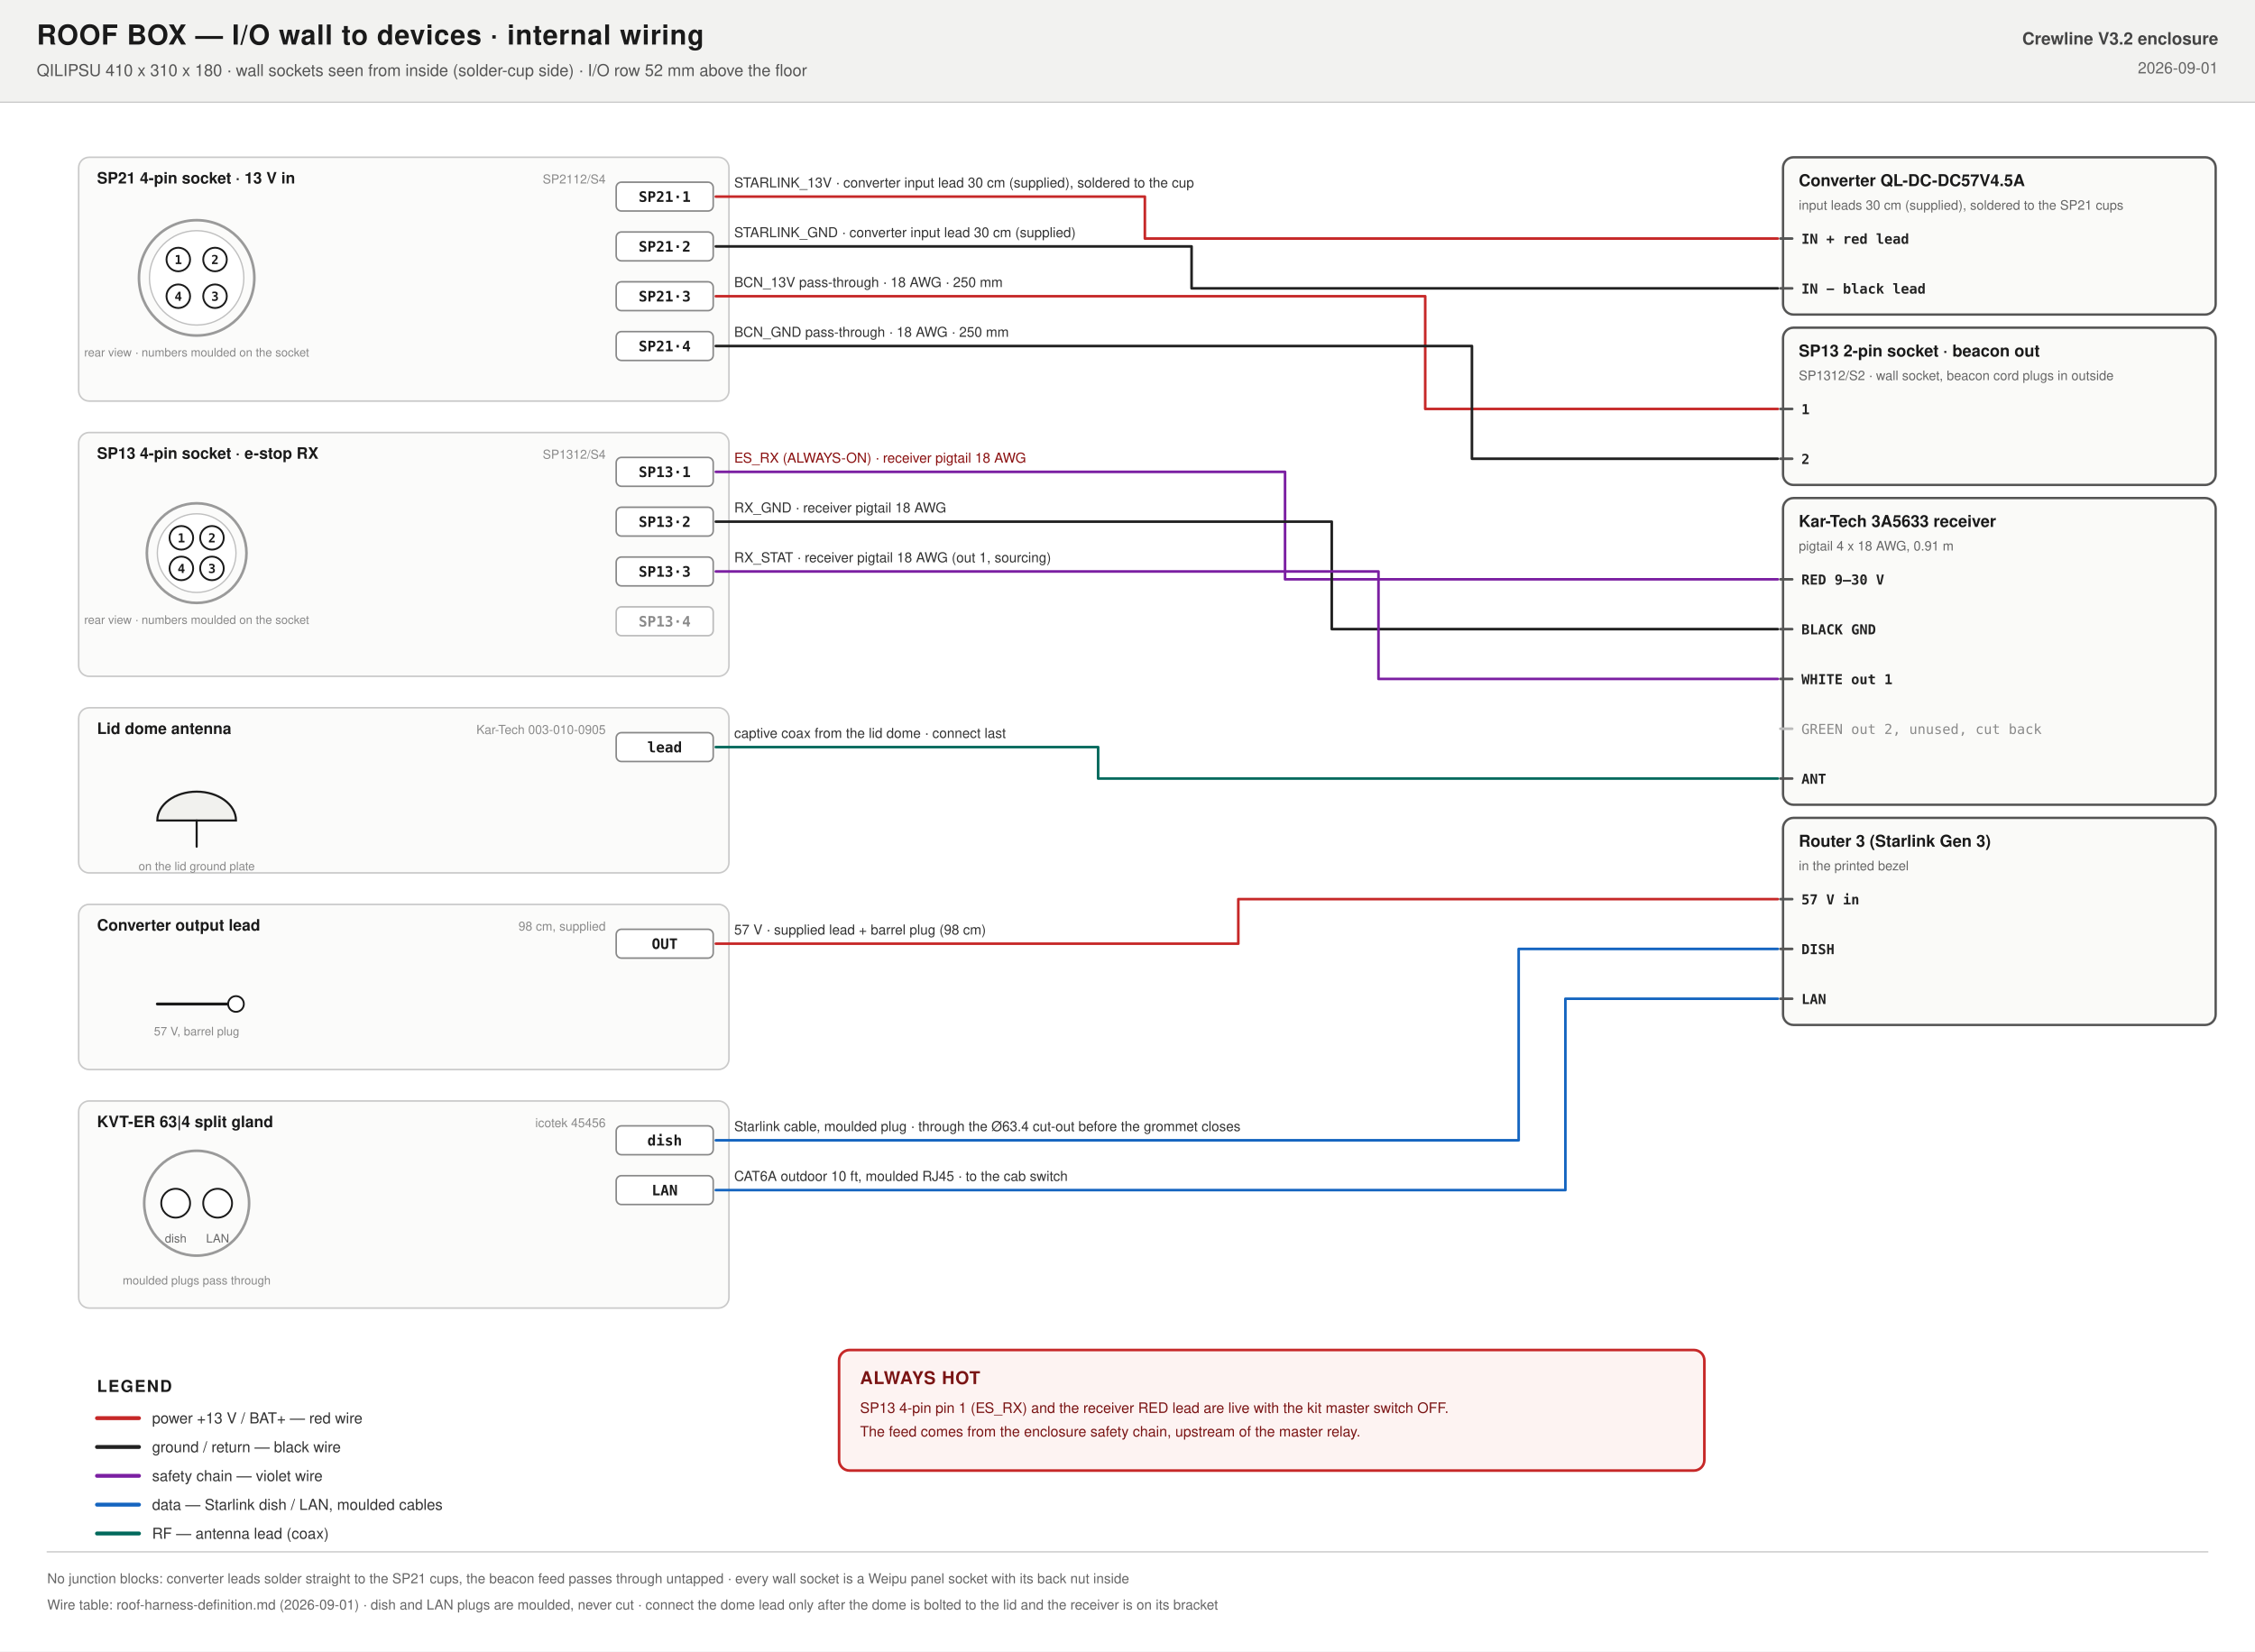
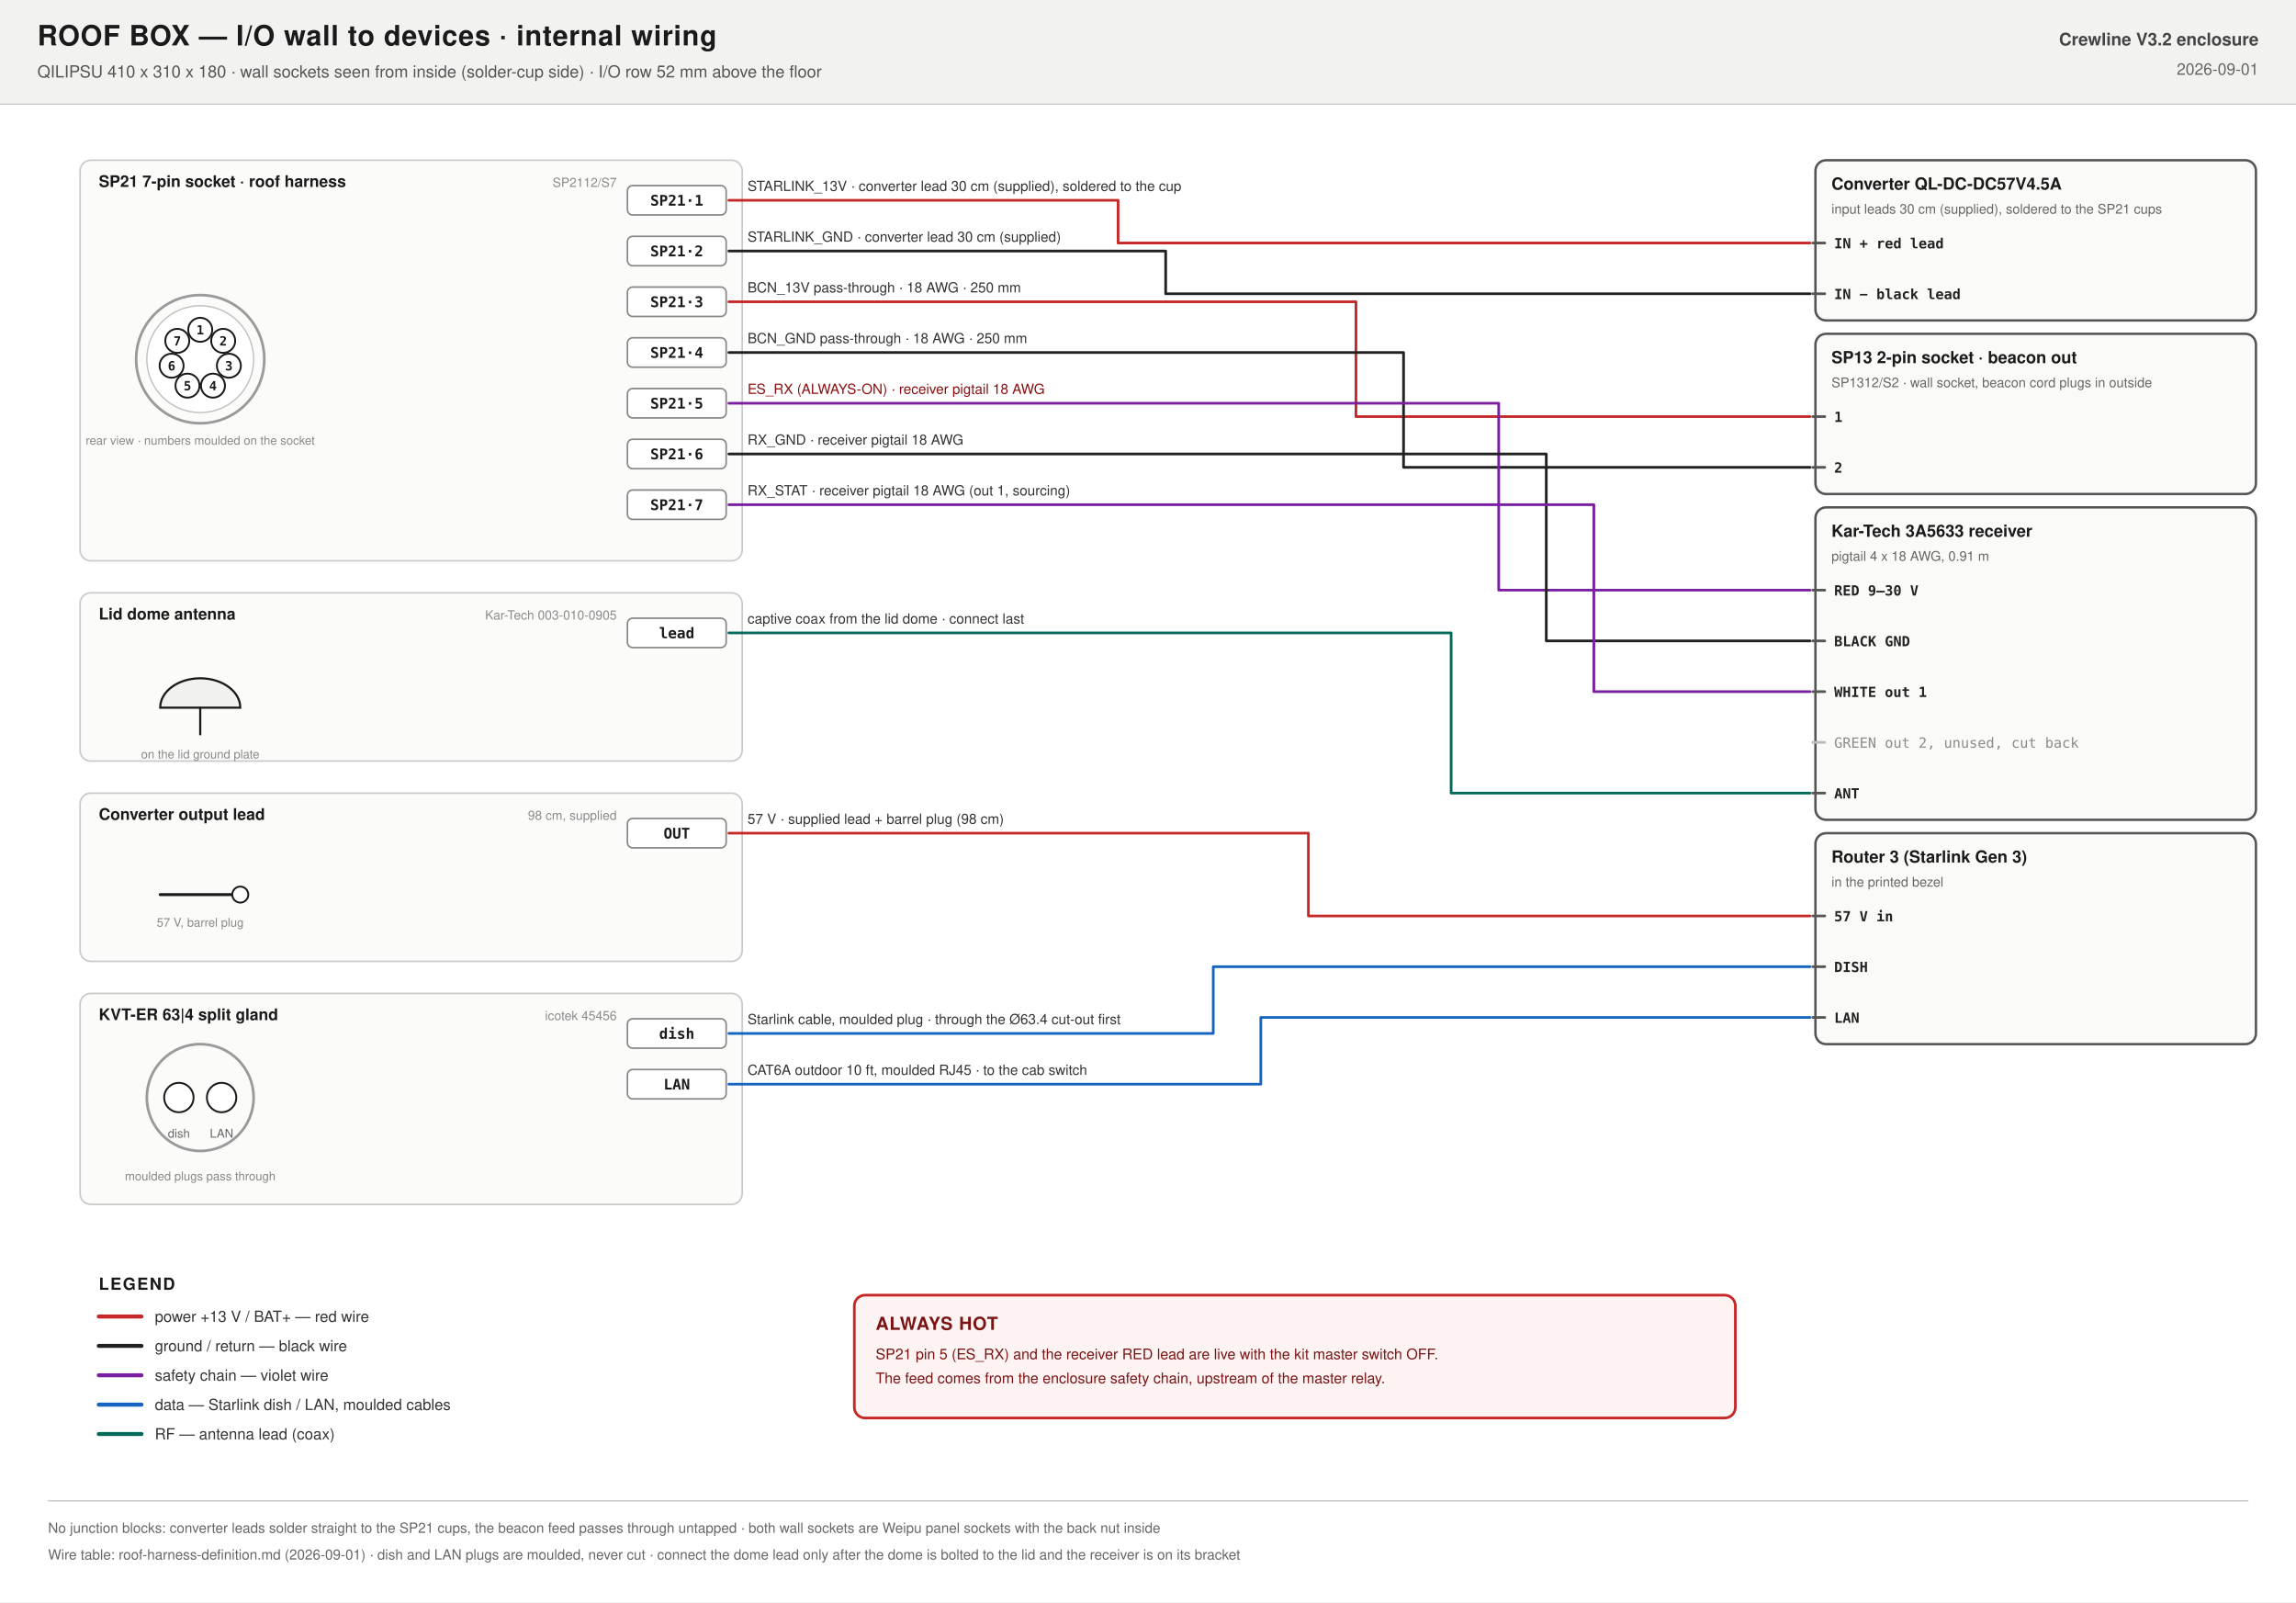
- <svg xmlns="http://www.w3.org/2000/svg" width="1720" height="1260" viewBox="0 0 1720 1260">
-   <rect x="0" y="0" width="1720" height="1260" fill="#ffffff" />
+ <svg xmlns="http://www.w3.org/2000/svg" width="1720" height="1200" viewBox="0 0 1720 1200">
+   <rect x="0" y="0" width="1720" height="1200" fill="#ffffff" />
  <rect x="0" y="0" width="1720" height="78" rx="0" stroke="none" fill="#f2f2f0" stroke-width="0" />
  <line x1="0" y1="78" x2="1720" y2="78" stroke="#c9c9c9" stroke-width="1" stroke-linecap="round" />
  <text x="28" y="34" font-family="Helvetica Neue, Helvetica, Arial, sans-serif" font-size="21" fill="#1a1a1a" text-anchor="start" font-weight="bold" letter-spacing="0.5">ROOF BOX — I/O wall to devices · internal wiring</text>
  <text x="28" y="58" font-family="Helvetica Neue, Helvetica, Arial, sans-serif" font-size="12.5" fill="#555" text-anchor="start" font-weight="normal">QILIPSU 410 x 310 x 180 · wall sockets seen from inside (solder-cup side) · I/O row 52 mm above the floor</text>
  <text x="1692" y="34" font-family="Helvetica Neue, Helvetica, Arial, sans-serif" font-size="13" fill="#444" text-anchor="end" font-weight="bold">Crewline V3.2 enclosure</text>
  <text x="1692" y="56" font-family="Helvetica Neue, Helvetica, Arial, sans-serif" font-size="12" fill="#666" text-anchor="end" font-weight="normal">2026-09-01</text>
-   <rect x="60" y="120" width="496" height="186" rx="8" stroke="#c9c9c9" fill="#fbfbfa" stroke-width="1.2" />
-   <text x="74" y="140" font-family="Helvetica Neue, Helvetica, Arial, sans-serif" font-size="12" fill="#1a1a1a" text-anchor="start" font-weight="bold">SP21 4-pin socket · 13 V in</text>
-   <text x="462" y="140" font-family="Helvetica Neue, Helvetica, Arial, sans-serif" font-size="9.5" fill="#8a8a8a" text-anchor="end" font-weight="normal">SP2112/S4</text>
-   <circle cx="150" cy="212.0" r="44" stroke="#9a9a9a" fill="#fbfbfa" stroke-width="2.0" />
-   <circle cx="150" cy="212.0" r="36" stroke="#c0c0c0" fill="#ffffff" stroke-width="1.0" />
-   <circle cx="135.999" cy="197.999" r="9" stroke="#1a1a1a" fill="#fff" stroke-width="1.4" />
-   <text x="135.999" y="201.499" font-family="Menlo, Consolas, monospace" font-size="9.5" fill="#1a1a1a" text-anchor="middle" font-weight="bold">1</text>
-   <circle cx="164.001" cy="197.999" r="9" stroke="#1a1a1a" fill="#fff" stroke-width="1.4" />
-   <text x="164.001" y="201.499" font-family="Menlo, Consolas, monospace" font-size="9.5" fill="#1a1a1a" text-anchor="middle" font-weight="bold">2</text>
-   <circle cx="164.001" cy="226.001" r="9" stroke="#1a1a1a" fill="#fff" stroke-width="1.4" />
-   <text x="164.001" y="229.501" font-family="Menlo, Consolas, monospace" font-size="9.5" fill="#1a1a1a" text-anchor="middle" font-weight="bold">3</text>
-   <circle cx="135.999" cy="226.001" r="9" stroke="#1a1a1a" fill="#fff" stroke-width="1.4" />
-   <text x="135.999" y="229.501" font-family="Menlo, Consolas, monospace" font-size="9.5" fill="#1a1a1a" text-anchor="middle" font-weight="bold">4</text>
-   <text x="150" y="272.0" font-family="Helvetica Neue, Helvetica, Arial, sans-serif" font-size="9" fill="#888" text-anchor="middle" font-weight="normal">rear view · numbers moulded on the socket</text>
+   <rect x="60" y="120" width="496" height="300" rx="8" stroke="#c9c9c9" fill="#fbfbfa" stroke-width="1.2" />
+   <text x="74" y="140" font-family="Helvetica Neue, Helvetica, Arial, sans-serif" font-size="12" fill="#1a1a1a" text-anchor="start" font-weight="bold">SP21 7-pin socket · roof harness</text>
+   <text x="462" y="140" font-family="Helvetica Neue, Helvetica, Arial, sans-serif" font-size="9.5" fill="#8a8a8a" text-anchor="end" font-weight="normal">SP2112/S7</text>
+   <circle cx="150" cy="269.0" r="48" stroke="#9a9a9a" fill="#fbfbfa" stroke-width="2.0" />
+   <circle cx="150" cy="269.0" r="40" stroke="#c0c0c0" fill="#ffffff" stroke-width="1.0" />
+   <circle cx="150.0" cy="247.0" r="9" stroke="#1a1a1a" fill="#fff" stroke-width="1.4" />
+   <text x="150.0" y="250.5" font-family="Menlo, Consolas, monospace" font-size="9.5" fill="#1a1a1a" text-anchor="middle" font-weight="bold">1</text>
+   <circle cx="167.2" cy="255.283" r="9" stroke="#1a1a1a" fill="#fff" stroke-width="1.4" />
+   <text x="167.2" y="258.783" font-family="Menlo, Consolas, monospace" font-size="9.5" fill="#1a1a1a" text-anchor="middle" font-weight="bold">2</text>
+   <circle cx="171.448" cy="273.895" r="9" stroke="#1a1a1a" fill="#fff" stroke-width="1.4" />
+   <text x="171.448" y="277.395" font-family="Menlo, Consolas, monospace" font-size="9.5" fill="#1a1a1a" text-anchor="middle" font-weight="bold">3</text>
+   <circle cx="159.545" cy="288.821" r="9" stroke="#1a1a1a" fill="#fff" stroke-width="1.4" />
+   <text x="159.545" y="292.321" font-family="Menlo, Consolas, monospace" font-size="9.5" fill="#1a1a1a" text-anchor="middle" font-weight="bold">4</text>
+   <circle cx="140.455" cy="288.821" r="9" stroke="#1a1a1a" fill="#fff" stroke-width="1.4" />
+   <text x="140.455" y="292.321" font-family="Menlo, Consolas, monospace" font-size="9.5" fill="#1a1a1a" text-anchor="middle" font-weight="bold">5</text>
+   <circle cx="128.552" cy="273.895" r="9" stroke="#1a1a1a" fill="#fff" stroke-width="1.4" />
+   <text x="128.552" y="277.395" font-family="Menlo, Consolas, monospace" font-size="9.5" fill="#1a1a1a" text-anchor="middle" font-weight="bold">6</text>
+   <circle cx="132.8" cy="255.283" r="9" stroke="#1a1a1a" fill="#fff" stroke-width="1.4" />
+   <text x="132.8" y="258.783" font-family="Menlo, Consolas, monospace" font-size="9.5" fill="#1a1a1a" text-anchor="middle" font-weight="bold">7</text>
+   <text x="150" y="333.0" font-family="Helvetica Neue, Helvetica, Arial, sans-serif" font-size="9" fill="#888" text-anchor="middle" font-weight="normal">rear view · numbers moulded on the socket</text>
  <rect x="470" y="139" width="74" height="22" rx="4" stroke="#888" fill="#fff" stroke-width="1.2" />
  <text x="507.0" y="154" font-family="Menlo, Consolas, monospace" font-size="11" fill="#1a1a1a" text-anchor="middle" font-weight="bold">SP21·1</text>
  <rect x="470" y="177" width="74" height="22" rx="4" stroke="#888" fill="#fff" stroke-width="1.2" />
  <text x="507.0" y="192" font-family="Menlo, Consolas, monospace" font-size="11" fill="#1a1a1a" text-anchor="middle" font-weight="bold">SP21·2</text>
  <rect x="470" y="215" width="74" height="22" rx="4" stroke="#888" fill="#fff" stroke-width="1.2" />
  <text x="507.0" y="230" font-family="Menlo, Consolas, monospace" font-size="11" fill="#1a1a1a" text-anchor="middle" font-weight="bold">SP21·3</text>
  <rect x="470" y="253" width="74" height="22" rx="4" stroke="#888" fill="#fff" stroke-width="1.2" />
  <text x="507.0" y="268" font-family="Menlo, Consolas, monospace" font-size="11" fill="#1a1a1a" text-anchor="middle" font-weight="bold">SP21·4</text>
-   <rect x="60" y="330" width="496" height="186" rx="8" stroke="#c9c9c9" fill="#fbfbfa" stroke-width="1.2" />
-   <text x="74" y="350" font-family="Helvetica Neue, Helvetica, Arial, sans-serif" font-size="12" fill="#1a1a1a" text-anchor="start" font-weight="bold">SP13 4-pin socket · e-stop RX</text>
-   <text x="462" y="350" font-family="Helvetica Neue, Helvetica, Arial, sans-serif" font-size="9.5" fill="#8a8a8a" text-anchor="end" font-weight="normal">SP1312/S4</text>
-   <circle cx="150" cy="422.0" r="38" stroke="#9a9a9a" fill="#fbfbfa" stroke-width="2.0" />
-   <circle cx="150" cy="422.0" r="30" stroke="#c0c0c0" fill="#ffffff" stroke-width="1.0" />
-   <circle cx="138.333" cy="410.333" r="9" stroke="#1a1a1a" fill="#fff" stroke-width="1.4" />
-   <text x="138.333" y="413.833" font-family="Menlo, Consolas, monospace" font-size="9.5" fill="#1a1a1a" text-anchor="middle" font-weight="bold">1</text>
-   <circle cx="161.667" cy="410.333" r="9" stroke="#1a1a1a" fill="#fff" stroke-width="1.4" />
-   <text x="161.667" y="413.833" font-family="Menlo, Consolas, monospace" font-size="9.5" fill="#1a1a1a" text-anchor="middle" font-weight="bold">2</text>
-   <circle cx="161.667" cy="433.667" r="9" stroke="#1a1a1a" fill="#fff" stroke-width="1.4" />
-   <text x="161.667" y="437.167" font-family="Menlo, Consolas, monospace" font-size="9.5" fill="#1a1a1a" text-anchor="middle" font-weight="bold">3</text>
-   <circle cx="138.333" cy="433.667" r="9" stroke="#1a1a1a" fill="#fff" stroke-width="1.4" />
-   <text x="138.333" y="437.167" font-family="Menlo, Consolas, monospace" font-size="9.5" fill="#1a1a1a" text-anchor="middle" font-weight="bold">4</text>
-   <text x="150" y="476.0" font-family="Helvetica Neue, Helvetica, Arial, sans-serif" font-size="9" fill="#888" text-anchor="middle" font-weight="normal">rear view · numbers moulded on the socket</text>
-   <rect x="470" y="349" width="74" height="22" rx="4" stroke="#888" fill="#fff" stroke-width="1.2" />
-   <text x="507.0" y="364" font-family="Menlo, Consolas, monospace" font-size="11" fill="#1a1a1a" text-anchor="middle" font-weight="bold">SP13·1</text>
-   <rect x="470" y="387" width="74" height="22" rx="4" stroke="#888" fill="#fff" stroke-width="1.2" />
-   <text x="507.0" y="402" font-family="Menlo, Consolas, monospace" font-size="11" fill="#1a1a1a" text-anchor="middle" font-weight="bold">SP13·2</text>
-   <rect x="470" y="425" width="74" height="22" rx="4" stroke="#888" fill="#fff" stroke-width="1.2" />
-   <text x="507.0" y="440" font-family="Menlo, Consolas, monospace" font-size="11" fill="#1a1a1a" text-anchor="middle" font-weight="bold">SP13·3</text>
-   <rect x="470" y="463" width="74" height="22" rx="4" stroke="#bbb" fill="#fff" stroke-width="1.2" />
-   <text x="507.0" y="478" font-family="Menlo, Consolas, monospace" font-size="11" fill="#8a8a8a" text-anchor="middle" font-weight="bold">SP13·4</text>
-   <rect x="60" y="540" width="496" height="126" rx="8" stroke="#c9c9c9" fill="#fbfbfa" stroke-width="1.2" />
-   <text x="74" y="560" font-family="Helvetica Neue, Helvetica, Arial, sans-serif" font-size="12" fill="#1a1a1a" text-anchor="start" font-weight="bold">Lid dome antenna</text>
-   <text x="462" y="560" font-family="Helvetica Neue, Helvetica, Arial, sans-serif" font-size="9.5" fill="#8a8a8a" text-anchor="end" font-weight="normal">Kar-Tech 003-010-0905</text>
-   <path d="M 120 626.0 A 30 22 0 0 1 180 626.0 Z" stroke="#1a1a1a" fill="#f1f1ee" stroke-width="1.6" />
-   <line x1="150" y1="626.0" x2="150" y2="646.0" stroke="#1a1a1a" stroke-width="1.6" stroke-linecap="round" />
-   <text x="150" y="664.0" font-family="Helvetica Neue, Helvetica, Arial, sans-serif" font-size="9" fill="#888" text-anchor="middle" font-weight="normal">on the lid ground plate</text>
-   <rect x="470" y="559" width="74" height="22" rx="4" stroke="#888" fill="#fff" stroke-width="1.2" />
-   <text x="507.0" y="574" font-family="Menlo, Consolas, monospace" font-size="11" fill="#1a1a1a" text-anchor="middle" font-weight="bold">lead</text>
-   <rect x="60" y="690" width="496" height="126" rx="8" stroke="#c9c9c9" fill="#fbfbfa" stroke-width="1.2" />
-   <text x="74" y="710" font-family="Helvetica Neue, Helvetica, Arial, sans-serif" font-size="12" fill="#1a1a1a" text-anchor="start" font-weight="bold">Converter output lead</text>
-   <text x="462" y="710" font-family="Helvetica Neue, Helvetica, Arial, sans-serif" font-size="9.5" fill="#8a8a8a" text-anchor="end" font-weight="normal">98 cm, supplied</text>
-   <line x1="120" y1="766.0" x2="180" y2="766.0" stroke="#1a1a1a" stroke-width="2.2" stroke-linecap="round" />
-   <circle cx="180" cy="766.0" r="6" stroke="#1a1a1a" fill="#fff" stroke-width="1.4" />
-   <text x="150" y="790.0" font-family="Helvetica Neue, Helvetica, Arial, sans-serif" font-size="9" fill="#888" text-anchor="middle" font-weight="normal">57 V, barrel plug</text>
-   <rect x="470" y="709" width="74" height="22" rx="4" stroke="#888" fill="#fff" stroke-width="1.2" />
-   <text x="507.0" y="724" font-family="Menlo, Consolas, monospace" font-size="11" fill="#1a1a1a" text-anchor="middle" font-weight="bold">OUT</text>
-   <rect x="60" y="840" width="496" height="158" rx="8" stroke="#c9c9c9" fill="#fbfbfa" stroke-width="1.2" />
-   <text x="74" y="860" font-family="Helvetica Neue, Helvetica, Arial, sans-serif" font-size="12" fill="#1a1a1a" text-anchor="start" font-weight="bold">KVT-ER 63|4 split gland</text>
-   <text x="462" y="860" font-family="Helvetica Neue, Helvetica, Arial, sans-serif" font-size="9.5" fill="#8a8a8a" text-anchor="end" font-weight="normal">icotek 45456</text>
-   <circle cx="150" cy="918.0" r="40" stroke="#9a9a9a" fill="#fbfbfa" stroke-width="2.0" />
-   <circle cx="134" cy="918.0" r="11" stroke="#1a1a1a" fill="#fff" stroke-width="1.4" />
-   <text x="134" y="948.0" font-family="Helvetica Neue, Helvetica, Arial, sans-serif" font-size="9" fill="#666" text-anchor="middle" font-weight="normal">dish</text>
-   <circle cx="166" cy="918.0" r="11" stroke="#1a1a1a" fill="#fff" stroke-width="1.4" />
-   <text x="166" y="948.0" font-family="Helvetica Neue, Helvetica, Arial, sans-serif" font-size="9" fill="#666" text-anchor="middle" font-weight="normal">LAN</text>
-   <text x="150" y="980.0" font-family="Helvetica Neue, Helvetica, Arial, sans-serif" font-size="9" fill="#888" text-anchor="middle" font-weight="normal">moulded plugs pass through</text>
-   <rect x="470" y="859" width="74" height="22" rx="4" stroke="#888" fill="#fff" stroke-width="1.2" />
-   <text x="507.0" y="874" font-family="Menlo, Consolas, monospace" font-size="11" fill="#1a1a1a" text-anchor="middle" font-weight="bold">dish</text>
-   <rect x="470" y="897" width="74" height="22" rx="4" stroke="#888" fill="#fff" stroke-width="1.2" />
-   <text x="507.0" y="912" font-family="Menlo, Consolas, monospace" font-size="11" fill="#1a1a1a" text-anchor="middle" font-weight="bold">LAN</text>
+   <rect x="470" y="291" width="74" height="22" rx="4" stroke="#888" fill="#fff" stroke-width="1.2" />
+   <text x="507.0" y="306" font-family="Menlo, Consolas, monospace" font-size="11" fill="#1a1a1a" text-anchor="middle" font-weight="bold">SP21·5</text>
+   <rect x="470" y="329" width="74" height="22" rx="4" stroke="#888" fill="#fff" stroke-width="1.2" />
+   <text x="507.0" y="344" font-family="Menlo, Consolas, monospace" font-size="11" fill="#1a1a1a" text-anchor="middle" font-weight="bold">SP21·6</text>
+   <rect x="470" y="367" width="74" height="22" rx="4" stroke="#888" fill="#fff" stroke-width="1.2" />
+   <text x="507.0" y="382" font-family="Menlo, Consolas, monospace" font-size="11" fill="#1a1a1a" text-anchor="middle" font-weight="bold">SP21·7</text>
+   <rect x="60" y="444" width="496" height="126" rx="8" stroke="#c9c9c9" fill="#fbfbfa" stroke-width="1.2" />
+   <text x="74" y="464" font-family="Helvetica Neue, Helvetica, Arial, sans-serif" font-size="12" fill="#1a1a1a" text-anchor="start" font-weight="bold">Lid dome antenna</text>
+   <text x="462" y="464" font-family="Helvetica Neue, Helvetica, Arial, sans-serif" font-size="9.5" fill="#8a8a8a" text-anchor="end" font-weight="normal">Kar-Tech 003-010-0905</text>
+   <path d="M 120 530.0 A 30 22 0 0 1 180 530.0 Z" stroke="#1a1a1a" fill="#f1f1ee" stroke-width="1.6" />
+   <line x1="150" y1="530.0" x2="150" y2="550.0" stroke="#1a1a1a" stroke-width="1.6" stroke-linecap="round" />
+   <text x="150" y="568.0" font-family="Helvetica Neue, Helvetica, Arial, sans-serif" font-size="9" fill="#888" text-anchor="middle" font-weight="normal">on the lid ground plate</text>
+   <rect x="470" y="463" width="74" height="22" rx="4" stroke="#888" fill="#fff" stroke-width="1.2" />
+   <text x="507.0" y="478" font-family="Menlo, Consolas, monospace" font-size="11" fill="#1a1a1a" text-anchor="middle" font-weight="bold">lead</text>
+   <rect x="60" y="594" width="496" height="126" rx="8" stroke="#c9c9c9" fill="#fbfbfa" stroke-width="1.2" />
+   <text x="74" y="614" font-family="Helvetica Neue, Helvetica, Arial, sans-serif" font-size="12" fill="#1a1a1a" text-anchor="start" font-weight="bold">Converter output lead</text>
+   <text x="462" y="614" font-family="Helvetica Neue, Helvetica, Arial, sans-serif" font-size="9.5" fill="#8a8a8a" text-anchor="end" font-weight="normal">98 cm, supplied</text>
+   <line x1="120" y1="670.0" x2="180" y2="670.0" stroke="#1a1a1a" stroke-width="2.2" stroke-linecap="round" />
+   <circle cx="180" cy="670.0" r="6" stroke="#1a1a1a" fill="#fff" stroke-width="1.4" />
+   <text x="150" y="694.0" font-family="Helvetica Neue, Helvetica, Arial, sans-serif" font-size="9" fill="#888" text-anchor="middle" font-weight="normal">57 V, barrel plug</text>
+   <rect x="470" y="613" width="74" height="22" rx="4" stroke="#888" fill="#fff" stroke-width="1.2" />
+   <text x="507.0" y="628" font-family="Menlo, Consolas, monospace" font-size="11" fill="#1a1a1a" text-anchor="middle" font-weight="bold">OUT</text>
+   <rect x="60" y="744" width="496" height="158" rx="8" stroke="#c9c9c9" fill="#fbfbfa" stroke-width="1.2" />
+   <text x="74" y="764" font-family="Helvetica Neue, Helvetica, Arial, sans-serif" font-size="12" fill="#1a1a1a" text-anchor="start" font-weight="bold">KVT-ER 63|4 split gland</text>
+   <text x="462" y="764" font-family="Helvetica Neue, Helvetica, Arial, sans-serif" font-size="9.5" fill="#8a8a8a" text-anchor="end" font-weight="normal">icotek 45456</text>
+   <circle cx="150" cy="822.0" r="40" stroke="#9a9a9a" fill="#fbfbfa" stroke-width="2.0" />
+   <circle cx="134" cy="822.0" r="11" stroke="#1a1a1a" fill="#fff" stroke-width="1.4" />
+   <text x="134" y="852.0" font-family="Helvetica Neue, Helvetica, Arial, sans-serif" font-size="9" fill="#666" text-anchor="middle" font-weight="normal">dish</text>
+   <circle cx="166" cy="822.0" r="11" stroke="#1a1a1a" fill="#fff" stroke-width="1.4" />
+   <text x="166" y="852.0" font-family="Helvetica Neue, Helvetica, Arial, sans-serif" font-size="9" fill="#666" text-anchor="middle" font-weight="normal">LAN</text>
+   <text x="150" y="884.0" font-family="Helvetica Neue, Helvetica, Arial, sans-serif" font-size="9" fill="#888" text-anchor="middle" font-weight="normal">moulded plugs pass through</text>
+   <rect x="470" y="763" width="74" height="22" rx="4" stroke="#888" fill="#fff" stroke-width="1.2" />
+   <text x="507.0" y="778" font-family="Menlo, Consolas, monospace" font-size="11" fill="#1a1a1a" text-anchor="middle" font-weight="bold">dish</text>
+   <rect x="470" y="801" width="74" height="22" rx="4" stroke="#888" fill="#fff" stroke-width="1.2" />
+   <text x="507.0" y="816" font-family="Menlo, Consolas, monospace" font-size="11" fill="#1a1a1a" text-anchor="middle" font-weight="bold">LAN</text>
  <rect x="1360" y="120" width="330" height="120" rx="8" stroke="#555" fill="#fafaf8" stroke-width="1.8" />
  <text x="1372" y="142" font-family="Helvetica Neue, Helvetica, Arial, sans-serif" font-size="12.5" fill="#1a1a1a" text-anchor="start" font-weight="bold">Converter QL-DC-DC57V4.5A</text>
  <text x="1372" y="160" font-family="Helvetica Neue, Helvetica, Arial, sans-serif" font-size="10" fill="#666" text-anchor="start" font-weight="normal">input leads 30 cm (supplied), soldered to the SP21 cups</text>
  <line x1="1358" y1="182" x2="1367" y2="182" stroke="#555" stroke-width="2" stroke-linecap="round" />
  <text x="1374" y="186" font-family="Menlo, Consolas, monospace" font-size="10.5" fill="#222" text-anchor="start" font-weight="bold">IN +   red lead</text>
  <line x1="1358" y1="220" x2="1367" y2="220" stroke="#555" stroke-width="2" stroke-linecap="round" />
  <text x="1374" y="224" font-family="Menlo, Consolas, monospace" font-size="10.5" fill="#222" text-anchor="start" font-weight="bold">IN −   black lead</text>
  <rect x="1360" y="250" width="330" height="120" rx="8" stroke="#555" fill="#fafaf8" stroke-width="1.8" />
  <text x="1372" y="272" font-family="Helvetica Neue, Helvetica, Arial, sans-serif" font-size="12.5" fill="#1a1a1a" text-anchor="start" font-weight="bold">SP13 2-pin socket · beacon out</text>
  <text x="1372" y="290" font-family="Helvetica Neue, Helvetica, Arial, sans-serif" font-size="10" fill="#666" text-anchor="start" font-weight="normal">SP1312/S2 · wall socket, beacon cord plugs in outside</text>
  <line x1="1358" y1="312" x2="1367" y2="312" stroke="#555" stroke-width="2" stroke-linecap="round" />
  <text x="1374" y="316" font-family="Menlo, Consolas, monospace" font-size="10.5" fill="#222" text-anchor="start" font-weight="bold">1</text>
  <line x1="1358" y1="350" x2="1367" y2="350" stroke="#555" stroke-width="2" stroke-linecap="round" />
  <text x="1374" y="354" font-family="Menlo, Consolas, monospace" font-size="10.5" fill="#222" text-anchor="start" font-weight="bold">2</text>
  <rect x="1360" y="380" width="330" height="234" rx="8" stroke="#555" fill="#fafaf8" stroke-width="1.8" />
  <text x="1372" y="402" font-family="Helvetica Neue, Helvetica, Arial, sans-serif" font-size="12.5" fill="#1a1a1a" text-anchor="start" font-weight="bold">Kar-Tech 3A5633 receiver</text>
  <text x="1372" y="420" font-family="Helvetica Neue, Helvetica, Arial, sans-serif" font-size="10" fill="#666" text-anchor="start" font-weight="normal">pigtail 4 x 18 AWG, 0.91 m</text>
  <line x1="1358" y1="442" x2="1367" y2="442" stroke="#555" stroke-width="2" stroke-linecap="round" />
  <text x="1374" y="446" font-family="Menlo, Consolas, monospace" font-size="10.5" fill="#222" text-anchor="start" font-weight="bold">RED    9–30 V</text>
  <line x1="1358" y1="480" x2="1367" y2="480" stroke="#555" stroke-width="2" stroke-linecap="round" />
  <text x="1374" y="484" font-family="Menlo, Consolas, monospace" font-size="10.5" fill="#222" text-anchor="start" font-weight="bold">BLACK  GND</text>
  <line x1="1358" y1="518" x2="1367" y2="518" stroke="#555" stroke-width="2" stroke-linecap="round" />
  <text x="1374" y="522" font-family="Menlo, Consolas, monospace" font-size="10.5" fill="#222" text-anchor="start" font-weight="bold">WHITE  out 1</text>
  <line x1="1358" y1="556" x2="1367" y2="556" stroke="#bbb" stroke-width="2" stroke-linecap="round" />
  <text x="1374" y="560" font-family="Menlo, Consolas, monospace" font-size="10.5" fill="#8a8a8a" text-anchor="start" font-weight="normal">GREEN  out 2, unused, cut back</text>
  <line x1="1358" y1="594" x2="1367" y2="594" stroke="#555" stroke-width="2" stroke-linecap="round" />
  <text x="1374" y="598" font-family="Menlo, Consolas, monospace" font-size="10.5" fill="#222" text-anchor="start" font-weight="bold">ANT</text>
  <rect x="1360" y="624" width="330" height="158" rx="8" stroke="#555" fill="#fafaf8" stroke-width="1.8" />
  <text x="1372" y="646" font-family="Helvetica Neue, Helvetica, Arial, sans-serif" font-size="12.5" fill="#1a1a1a" text-anchor="start" font-weight="bold">Router 3 (Starlink Gen 3)</text>
  <text x="1372" y="664" font-family="Helvetica Neue, Helvetica, Arial, sans-serif" font-size="10" fill="#666" text-anchor="start" font-weight="normal">in the printed bezel</text>
  <line x1="1358" y1="686" x2="1367" y2="686" stroke="#555" stroke-width="2" stroke-linecap="round" />
  <text x="1374" y="690" font-family="Menlo, Consolas, monospace" font-size="10.5" fill="#222" text-anchor="start" font-weight="bold">57 V in</text>
  <line x1="1358" y1="724" x2="1367" y2="724" stroke="#555" stroke-width="2" stroke-linecap="round" />
  <text x="1374" y="728" font-family="Menlo, Consolas, monospace" font-size="10.5" fill="#222" text-anchor="start" font-weight="bold">DISH</text>
  <line x1="1358" y1="762" x2="1367" y2="762" stroke="#555" stroke-width="2" stroke-linecap="round" />
  <text x="1374" y="766" font-family="Menlo, Consolas, monospace" font-size="10.5" fill="#222" text-anchor="start" font-weight="bold">LAN</text>
-   <path d="M 546 150 L 873.24 150 L 873.24 182 L 1356 182" stroke="#c62828" stroke-width="2.0" fill="none" stroke-linecap="round" stroke-linejoin="round" />
-   <text x="560" y="143" font-family="Helvetica Neue, Helvetica, Arial, sans-serif" font-size="10.5" fill="#333" text-anchor="start" font-weight="normal">STARLINK_13V · converter input lead 30 cm (supplied), soldered to the cup</text>
-   <path d="M 546 188 L 908.88 188 L 908.88 220 L 1356 220" stroke="#212121" stroke-width="2.0" fill="none" stroke-linecap="round" stroke-linejoin="round" />
-   <text x="560" y="181" font-family="Helvetica Neue, Helvetica, Arial, sans-serif" font-size="10.5" fill="#333" text-anchor="start" font-weight="normal">STARLINK_GND · converter input lead 30 cm (supplied)</text>
-   <path d="M 546 226 L 1087.08 226 L 1087.08 312 L 1356 312" stroke="#c62828" stroke-width="2.0" fill="none" stroke-linecap="round" stroke-linejoin="round" />
+   <path d="M 546 150 L 837.6 150 L 837.6 182 L 1356 182" stroke="#c62828" stroke-width="2.0" fill="none" stroke-linecap="round" stroke-linejoin="round" />
+   <text x="560" y="143" font-family="Helvetica Neue, Helvetica, Arial, sans-serif" font-size="10.5" fill="#333" text-anchor="start" font-weight="normal">STARLINK_13V · converter lead 30 cm (supplied), soldered to the cup</text>
+   <path d="M 546 188 L 873.24 188 L 873.24 220 L 1356 220" stroke="#212121" stroke-width="2.0" fill="none" stroke-linecap="round" stroke-linejoin="round" />
+   <text x="560" y="181" font-family="Helvetica Neue, Helvetica, Arial, sans-serif" font-size="10.5" fill="#333" text-anchor="start" font-weight="normal">STARLINK_GND · converter lead 30 cm (supplied)</text>
+   <path d="M 546 226 L 1015.8 226 L 1015.8 312 L 1356 312" stroke="#c62828" stroke-width="2.0" fill="none" stroke-linecap="round" stroke-linejoin="round" />
  <text x="560" y="219" font-family="Helvetica Neue, Helvetica, Arial, sans-serif" font-size="10.5" fill="#333" text-anchor="start" font-weight="normal">BCN_13V pass-through · 18 AWG · 250 mm</text>
-   <path d="M 546 264 L 1122.72 264 L 1122.72 350 L 1356 350" stroke="#212121" stroke-width="2.0" fill="none" stroke-linecap="round" stroke-linejoin="round" />
+   <path d="M 546 264 L 1051.44 264 L 1051.44 350 L 1356 350" stroke="#212121" stroke-width="2.0" fill="none" stroke-linecap="round" stroke-linejoin="round" />
  <text x="560" y="257" font-family="Helvetica Neue, Helvetica, Arial, sans-serif" font-size="10.5" fill="#333" text-anchor="start" font-weight="normal">BCN_GND pass-through · 18 AWG · 250 mm</text>
-   <path d="M 546 360 L 980.16 360 L 980.16 442 L 1356 442" stroke="#7b1fa2" stroke-width="2.0" fill="none" stroke-linecap="round" stroke-linejoin="round" />
-   <text x="560" y="353" font-family="Helvetica Neue, Helvetica, Arial, sans-serif" font-size="10.5" fill="#8a1010" text-anchor="start" font-weight="normal">ES_RX (ALWAYS-ON) · receiver pigtail 18 AWG</text>
-   <path d="M 546 398 L 1015.8 398 L 1015.8 480 L 1356 480" stroke="#212121" stroke-width="2.0" fill="none" stroke-linecap="round" stroke-linejoin="round" />
-   <text x="560" y="391" font-family="Helvetica Neue, Helvetica, Arial, sans-serif" font-size="10.5" fill="#333" text-anchor="start" font-weight="normal">RX_GND · receiver pigtail 18 AWG</text>
-   <path d="M 546 436 L 1051.44 436 L 1051.44 518 L 1356 518" stroke="#7b1fa2" stroke-width="2.0" fill="none" stroke-linecap="round" stroke-linejoin="round" />
-   <text x="560" y="429" font-family="Helvetica Neue, Helvetica, Arial, sans-serif" font-size="10.5" fill="#333" text-anchor="start" font-weight="normal">RX_STAT · receiver pigtail 18 AWG (out 1, sourcing)</text>
-   <path d="M 546 570 L 837.6 570 L 837.6 594 L 1356 594" stroke="#00695c" stroke-width="2.0" fill="none" stroke-linecap="round" stroke-linejoin="round" />
-   <text x="560" y="563" font-family="Helvetica Neue, Helvetica, Arial, sans-serif" font-size="10.5" fill="#333" text-anchor="start" font-weight="normal">captive coax from the lid dome · connect last</text>
-   <path d="M 546 720 L 944.52 720 L 944.52 686 L 1356 686" stroke="#c62828" stroke-width="2.0" fill="none" stroke-linecap="round" stroke-linejoin="round" />
-   <text x="560" y="713" font-family="Helvetica Neue, Helvetica, Arial, sans-serif" font-size="10.5" fill="#333" text-anchor="start" font-weight="normal">57 V · supplied lead + barrel plug (98 cm)</text>
-   <path d="M 546 870 L 1158.36 870 L 1158.36 724 L 1356 724" stroke="#1565c0" stroke-width="2.0" fill="none" stroke-linecap="round" stroke-linejoin="round" />
-   <text x="560" y="863" font-family="Helvetica Neue, Helvetica, Arial, sans-serif" font-size="10.5" fill="#333" text-anchor="start" font-weight="normal">Starlink cable, moulded plug · through the Ø63.4 cut-out before the grommet closes</text>
-   <path d="M 546 908 L 1194.0 908 L 1194.0 762 L 1356 762" stroke="#1565c0" stroke-width="2.0" fill="none" stroke-linecap="round" stroke-linejoin="round" />
-   <text x="560" y="901" font-family="Helvetica Neue, Helvetica, Arial, sans-serif" font-size="10.5" fill="#333" text-anchor="start" font-weight="normal">CAT6A outdoor 10 ft, moulded RJ45 · to the cab switch</text>
-   <text x="74" y="1062" font-family="Helvetica Neue, Helvetica, Arial, sans-serif" font-size="12.5" fill="#1a1a1a" text-anchor="start" font-weight="bold" letter-spacing="1">LEGEND</text>
-   <line x1="74" y1="1082" x2="106" y2="1082" stroke="#c62828" stroke-width="3" stroke-linecap="round" />
-   <text x="116" y="1086" font-family="Helvetica Neue, Helvetica, Arial, sans-serif" font-size="11.5" fill="#333" text-anchor="start" font-weight="normal">power +13 V / BAT+ — red wire</text>
-   <line x1="74" y1="1104" x2="106" y2="1104" stroke="#212121" stroke-width="3" stroke-linecap="round" />
-   <text x="116" y="1108" font-family="Helvetica Neue, Helvetica, Arial, sans-serif" font-size="11.5" fill="#333" text-anchor="start" font-weight="normal">ground / return — black wire</text>
-   <line x1="74" y1="1126" x2="106" y2="1126" stroke="#7b1fa2" stroke-width="3" stroke-linecap="round" />
-   <text x="116" y="1130" font-family="Helvetica Neue, Helvetica, Arial, sans-serif" font-size="11.5" fill="#333" text-anchor="start" font-weight="normal">safety chain — violet wire</text>
-   <line x1="74" y1="1148" x2="106" y2="1148" stroke="#1565c0" stroke-width="3" stroke-linecap="round" />
-   <text x="116" y="1152" font-family="Helvetica Neue, Helvetica, Arial, sans-serif" font-size="11.5" fill="#333" text-anchor="start" font-weight="normal">data — Starlink dish / LAN, moulded cables</text>
-   <line x1="74" y1="1170" x2="106" y2="1170" stroke="#00695c" stroke-width="3" stroke-linecap="round" />
-   <text x="116" y="1174" font-family="Helvetica Neue, Helvetica, Arial, sans-serif" font-size="11.5" fill="#333" text-anchor="start" font-weight="normal">RF — antenna lead (coax)</text>
-   <rect x="640" y="1030" width="660" height="92" rx="8" stroke="#c62828" fill="#fdf3f2" stroke-width="2" />
-   <text x="656" y="1056" font-family="Helvetica Neue, Helvetica, Arial, sans-serif" font-size="13.5" fill="#7a1414" text-anchor="start" font-weight="bold" letter-spacing="0.5">ALWAYS HOT</text>
-   <text x="656" y="1078" font-family="Helvetica Neue, Helvetica, Arial, sans-serif" font-size="11" fill="#7a1414" text-anchor="start" font-weight="normal">SP13 4-pin pin 1 (ES_RX) and the receiver RED lead are live with the kit master switch OFF.</text>
-   <text x="656" y="1096" font-family="Helvetica Neue, Helvetica, Arial, sans-serif" font-size="11" fill="#7a1414" text-anchor="start" font-weight="normal">The feed comes from the enclosure safety chain, upstream of the master relay.</text>
-   <line x1="36" y1="1184" x2="1684" y2="1184" stroke="#c9c9c9" stroke-width="1" stroke-linecap="round" />
-   <text x="36" y="1208" font-family="Helvetica Neue, Helvetica, Arial, sans-serif" font-size="10.5" fill="#666" text-anchor="start" font-weight="normal">No junction blocks: converter leads solder straight to the SP21 cups, the beacon feed passes through untapped · every wall socket is a Weipu panel socket with its back nut inside</text>
-   <text x="36" y="1228" font-family="Helvetica Neue, Helvetica, Arial, sans-serif" font-size="10.5" fill="#666" text-anchor="start" font-weight="normal">Wire table: roof-harness-definition.md (2026-09-01) · dish and LAN plugs are moulded, never cut · connect the dome lead only after the dome is bolted to the lid and the receiver is on its bracket</text>
+   <path d="M 546 302 L 1122.72 302 L 1122.72 442 L 1356 442" stroke="#7b1fa2" stroke-width="2.0" fill="none" stroke-linecap="round" stroke-linejoin="round" />
+   <text x="560" y="295" font-family="Helvetica Neue, Helvetica, Arial, sans-serif" font-size="10.5" fill="#8a1010" text-anchor="start" font-weight="normal">ES_RX (ALWAYS-ON) · receiver pigtail 18 AWG</text>
+   <path d="M 546 340 L 1158.36 340 L 1158.36 480 L 1356 480" stroke="#212121" stroke-width="2.0" fill="none" stroke-linecap="round" stroke-linejoin="round" />
+   <text x="560" y="333" font-family="Helvetica Neue, Helvetica, Arial, sans-serif" font-size="10.5" fill="#333" text-anchor="start" font-weight="normal">RX_GND · receiver pigtail 18 AWG</text>
+   <path d="M 546 378 L 1194.0 378 L 1194.0 518 L 1356 518" stroke="#7b1fa2" stroke-width="2.0" fill="none" stroke-linecap="round" stroke-linejoin="round" />
+   <text x="560" y="371" font-family="Helvetica Neue, Helvetica, Arial, sans-serif" font-size="10.5" fill="#333" text-anchor="start" font-weight="normal">RX_STAT · receiver pigtail 18 AWG (out 1, sourcing)</text>
+   <path d="M 546 474 L 1087.08 474 L 1087.08 594 L 1356 594" stroke="#00695c" stroke-width="2.0" fill="none" stroke-linecap="round" stroke-linejoin="round" />
+   <text x="560" y="467" font-family="Helvetica Neue, Helvetica, Arial, sans-serif" font-size="10.5" fill="#333" text-anchor="start" font-weight="normal">captive coax from the lid dome · connect last</text>
+   <path d="M 546 624 L 980.16 624 L 980.16 686 L 1356 686" stroke="#c62828" stroke-width="2.0" fill="none" stroke-linecap="round" stroke-linejoin="round" />
+   <text x="560" y="617" font-family="Helvetica Neue, Helvetica, Arial, sans-serif" font-size="10.5" fill="#333" text-anchor="start" font-weight="normal">57 V · supplied lead + barrel plug (98 cm)</text>
+   <path d="M 546 774 L 908.88 774 L 908.88 724 L 1356 724" stroke="#1565c0" stroke-width="2.0" fill="none" stroke-linecap="round" stroke-linejoin="round" />
+   <text x="560" y="767" font-family="Helvetica Neue, Helvetica, Arial, sans-serif" font-size="10.5" fill="#333" text-anchor="start" font-weight="normal">Starlink cable, moulded plug · through the Ø63.4 cut-out first</text>
+   <path d="M 546 812 L 944.52 812 L 944.52 762 L 1356 762" stroke="#1565c0" stroke-width="2.0" fill="none" stroke-linecap="round" stroke-linejoin="round" />
+   <text x="560" y="805" font-family="Helvetica Neue, Helvetica, Arial, sans-serif" font-size="10.5" fill="#333" text-anchor="start" font-weight="normal">CAT6A outdoor 10 ft, moulded RJ45 · to the cab switch</text>
+   <text x="74" y="966" font-family="Helvetica Neue, Helvetica, Arial, sans-serif" font-size="12.5" fill="#1a1a1a" text-anchor="start" font-weight="bold" letter-spacing="1">LEGEND</text>
+   <line x1="74" y1="986" x2="106" y2="986" stroke="#c62828" stroke-width="3" stroke-linecap="round" />
+   <text x="116" y="990" font-family="Helvetica Neue, Helvetica, Arial, sans-serif" font-size="11.5" fill="#333" text-anchor="start" font-weight="normal">power +13 V / BAT+ — red wire</text>
+   <line x1="74" y1="1008" x2="106" y2="1008" stroke="#212121" stroke-width="3" stroke-linecap="round" />
+   <text x="116" y="1012" font-family="Helvetica Neue, Helvetica, Arial, sans-serif" font-size="11.5" fill="#333" text-anchor="start" font-weight="normal">ground / return — black wire</text>
+   <line x1="74" y1="1030" x2="106" y2="1030" stroke="#7b1fa2" stroke-width="3" stroke-linecap="round" />
+   <text x="116" y="1034" font-family="Helvetica Neue, Helvetica, Arial, sans-serif" font-size="11.5" fill="#333" text-anchor="start" font-weight="normal">safety chain — violet wire</text>
+   <line x1="74" y1="1052" x2="106" y2="1052" stroke="#1565c0" stroke-width="3" stroke-linecap="round" />
+   <text x="116" y="1056" font-family="Helvetica Neue, Helvetica, Arial, sans-serif" font-size="11.5" fill="#333" text-anchor="start" font-weight="normal">data — Starlink dish / LAN, moulded cables</text>
+   <line x1="74" y1="1074" x2="106" y2="1074" stroke="#00695c" stroke-width="3" stroke-linecap="round" />
+   <text x="116" y="1078" font-family="Helvetica Neue, Helvetica, Arial, sans-serif" font-size="11.5" fill="#333" text-anchor="start" font-weight="normal">RF — antenna lead (coax)</text>
+   <rect x="640" y="970" width="660" height="92" rx="8" stroke="#c62828" fill="#fdf3f2" stroke-width="2" />
+   <text x="656" y="996" font-family="Helvetica Neue, Helvetica, Arial, sans-serif" font-size="13.5" fill="#7a1414" text-anchor="start" font-weight="bold" letter-spacing="0.5">ALWAYS HOT</text>
+   <text x="656" y="1018" font-family="Helvetica Neue, Helvetica, Arial, sans-serif" font-size="11" fill="#7a1414" text-anchor="start" font-weight="normal">SP21 pin 5 (ES_RX) and the receiver RED lead are live with the kit master switch OFF.</text>
+   <text x="656" y="1036" font-family="Helvetica Neue, Helvetica, Arial, sans-serif" font-size="11" fill="#7a1414" text-anchor="start" font-weight="normal">The feed comes from the enclosure safety chain, upstream of the master relay.</text>
+   <line x1="36" y1="1124" x2="1684" y2="1124" stroke="#c9c9c9" stroke-width="1" stroke-linecap="round" />
+   <text x="36" y="1148" font-family="Helvetica Neue, Helvetica, Arial, sans-serif" font-size="10.5" fill="#666" text-anchor="start" font-weight="normal">No junction blocks: converter leads solder straight to the SP21 cups, the beacon feed passes through untapped · both wall sockets are Weipu panel sockets with the back nut inside</text>
+   <text x="36" y="1168" font-family="Helvetica Neue, Helvetica, Arial, sans-serif" font-size="10.5" fill="#666" text-anchor="start" font-weight="normal">Wire table: roof-harness-definition.md (2026-09-01) · dish and LAN plugs are moulded, never cut · connect the dome lead only after the dome is bolted to the lid and the receiver is on its bracket</text>
</svg>
